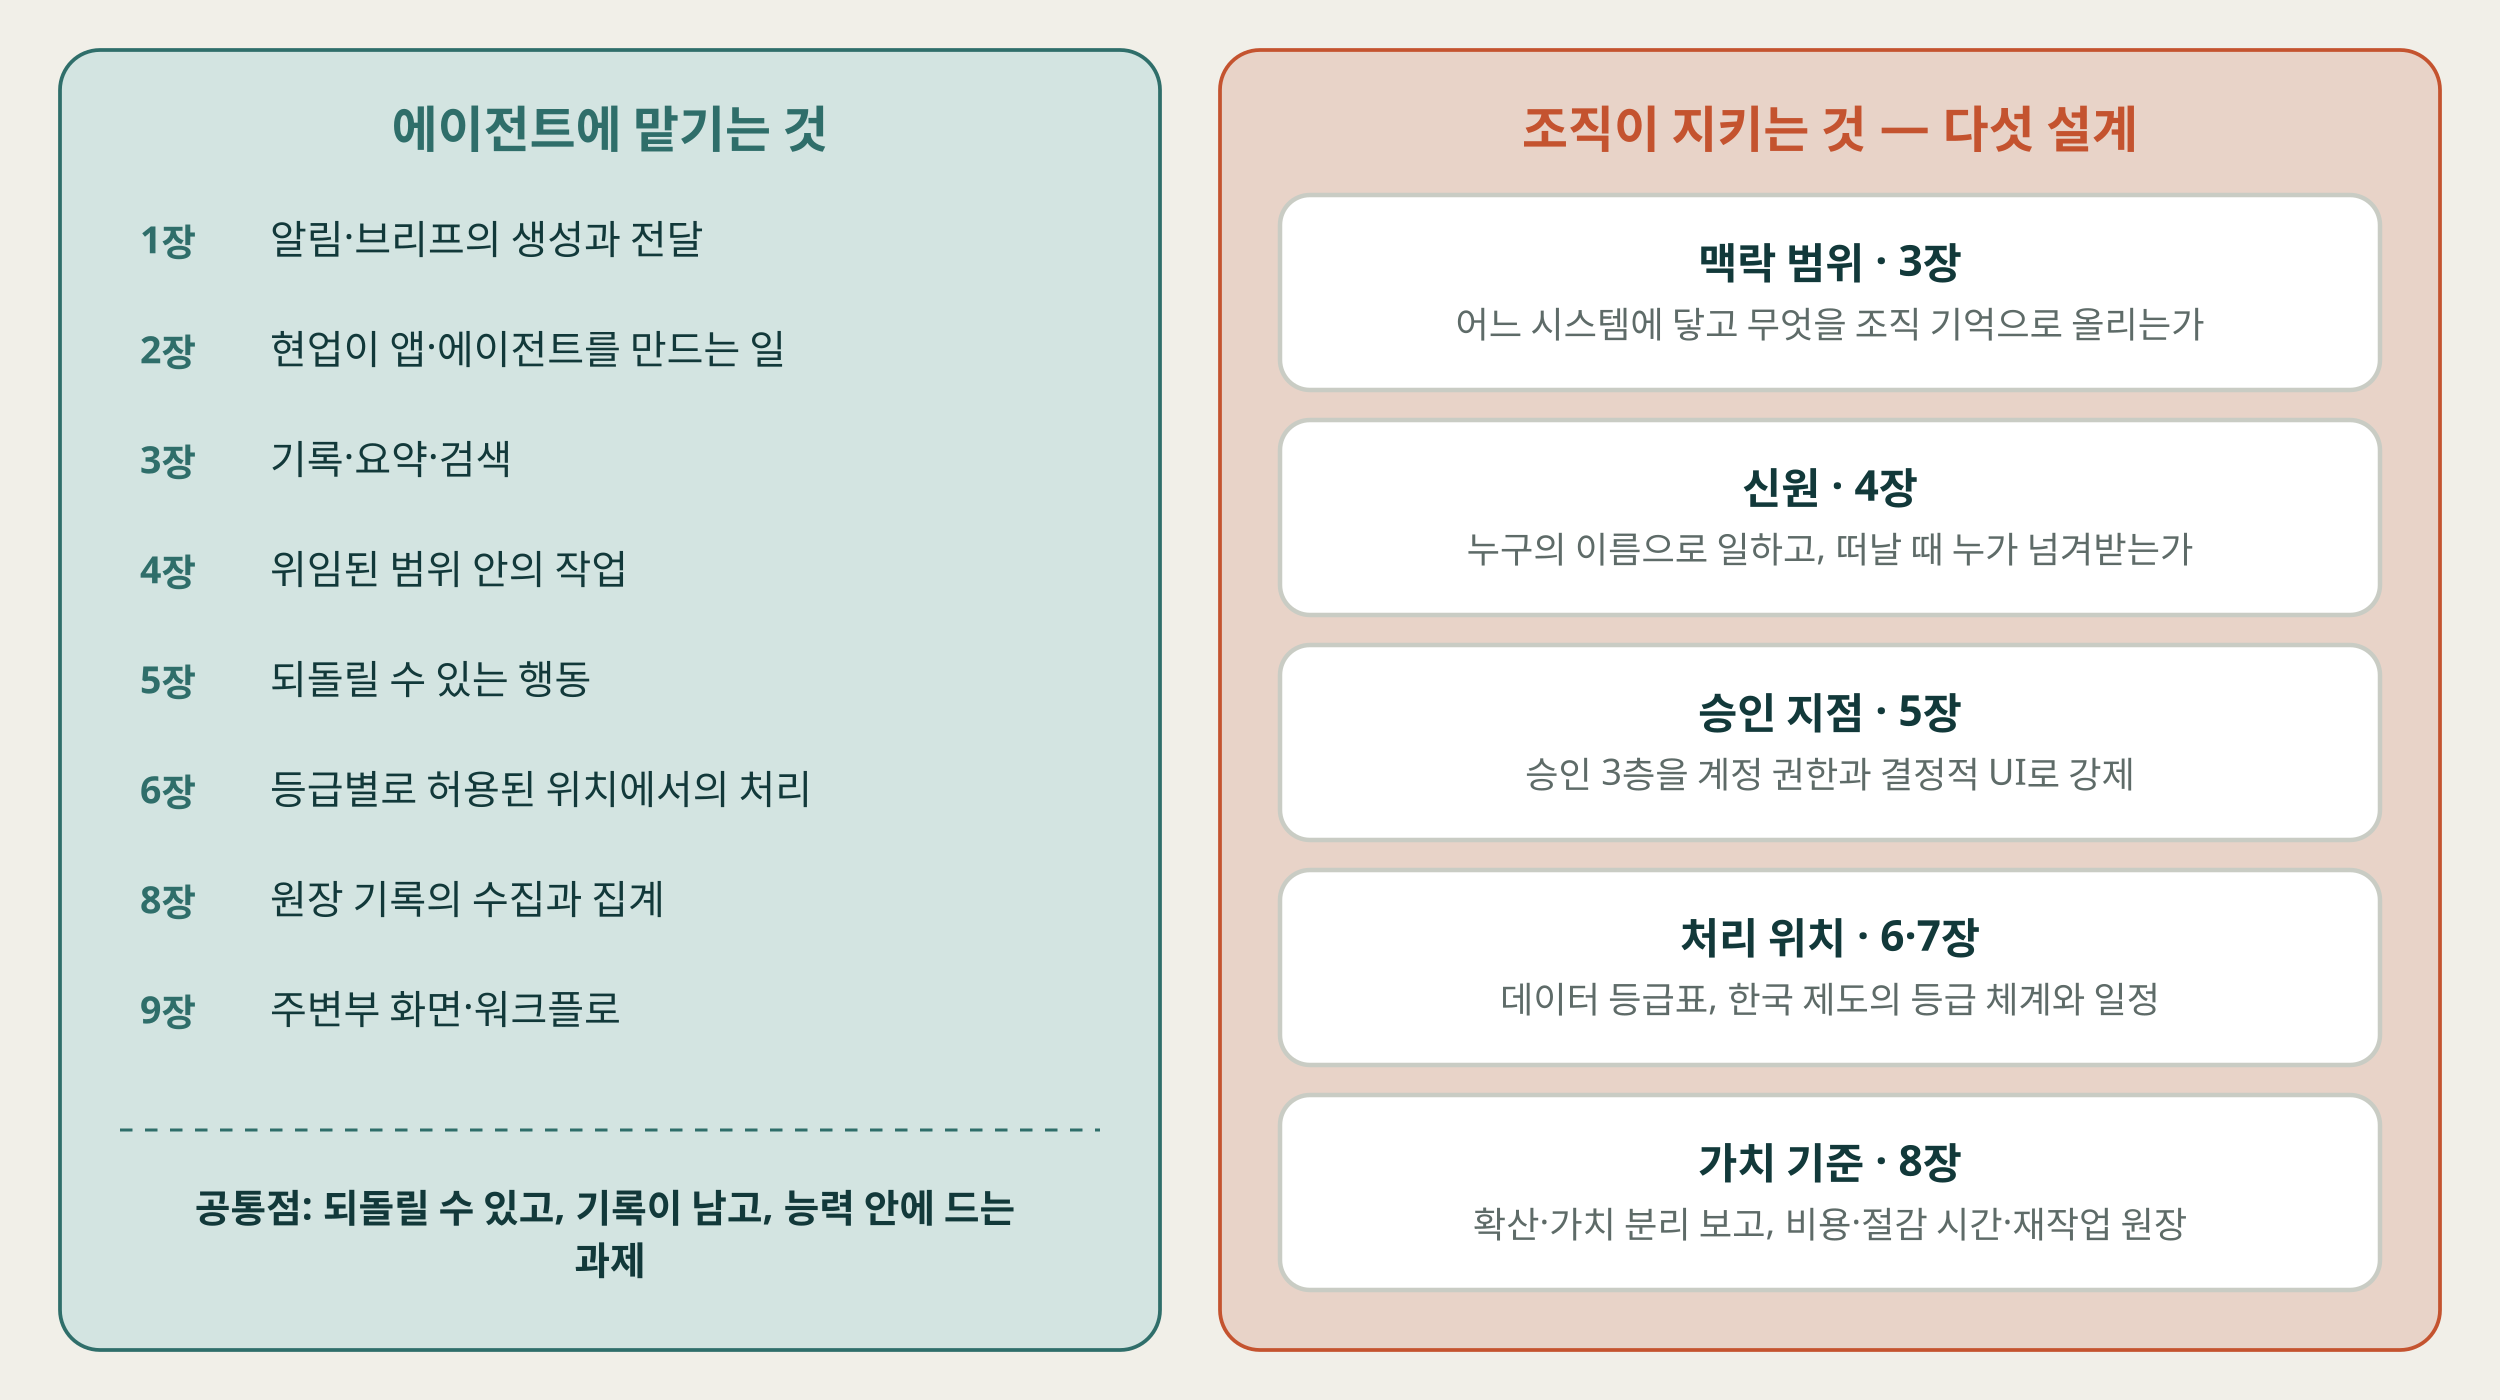
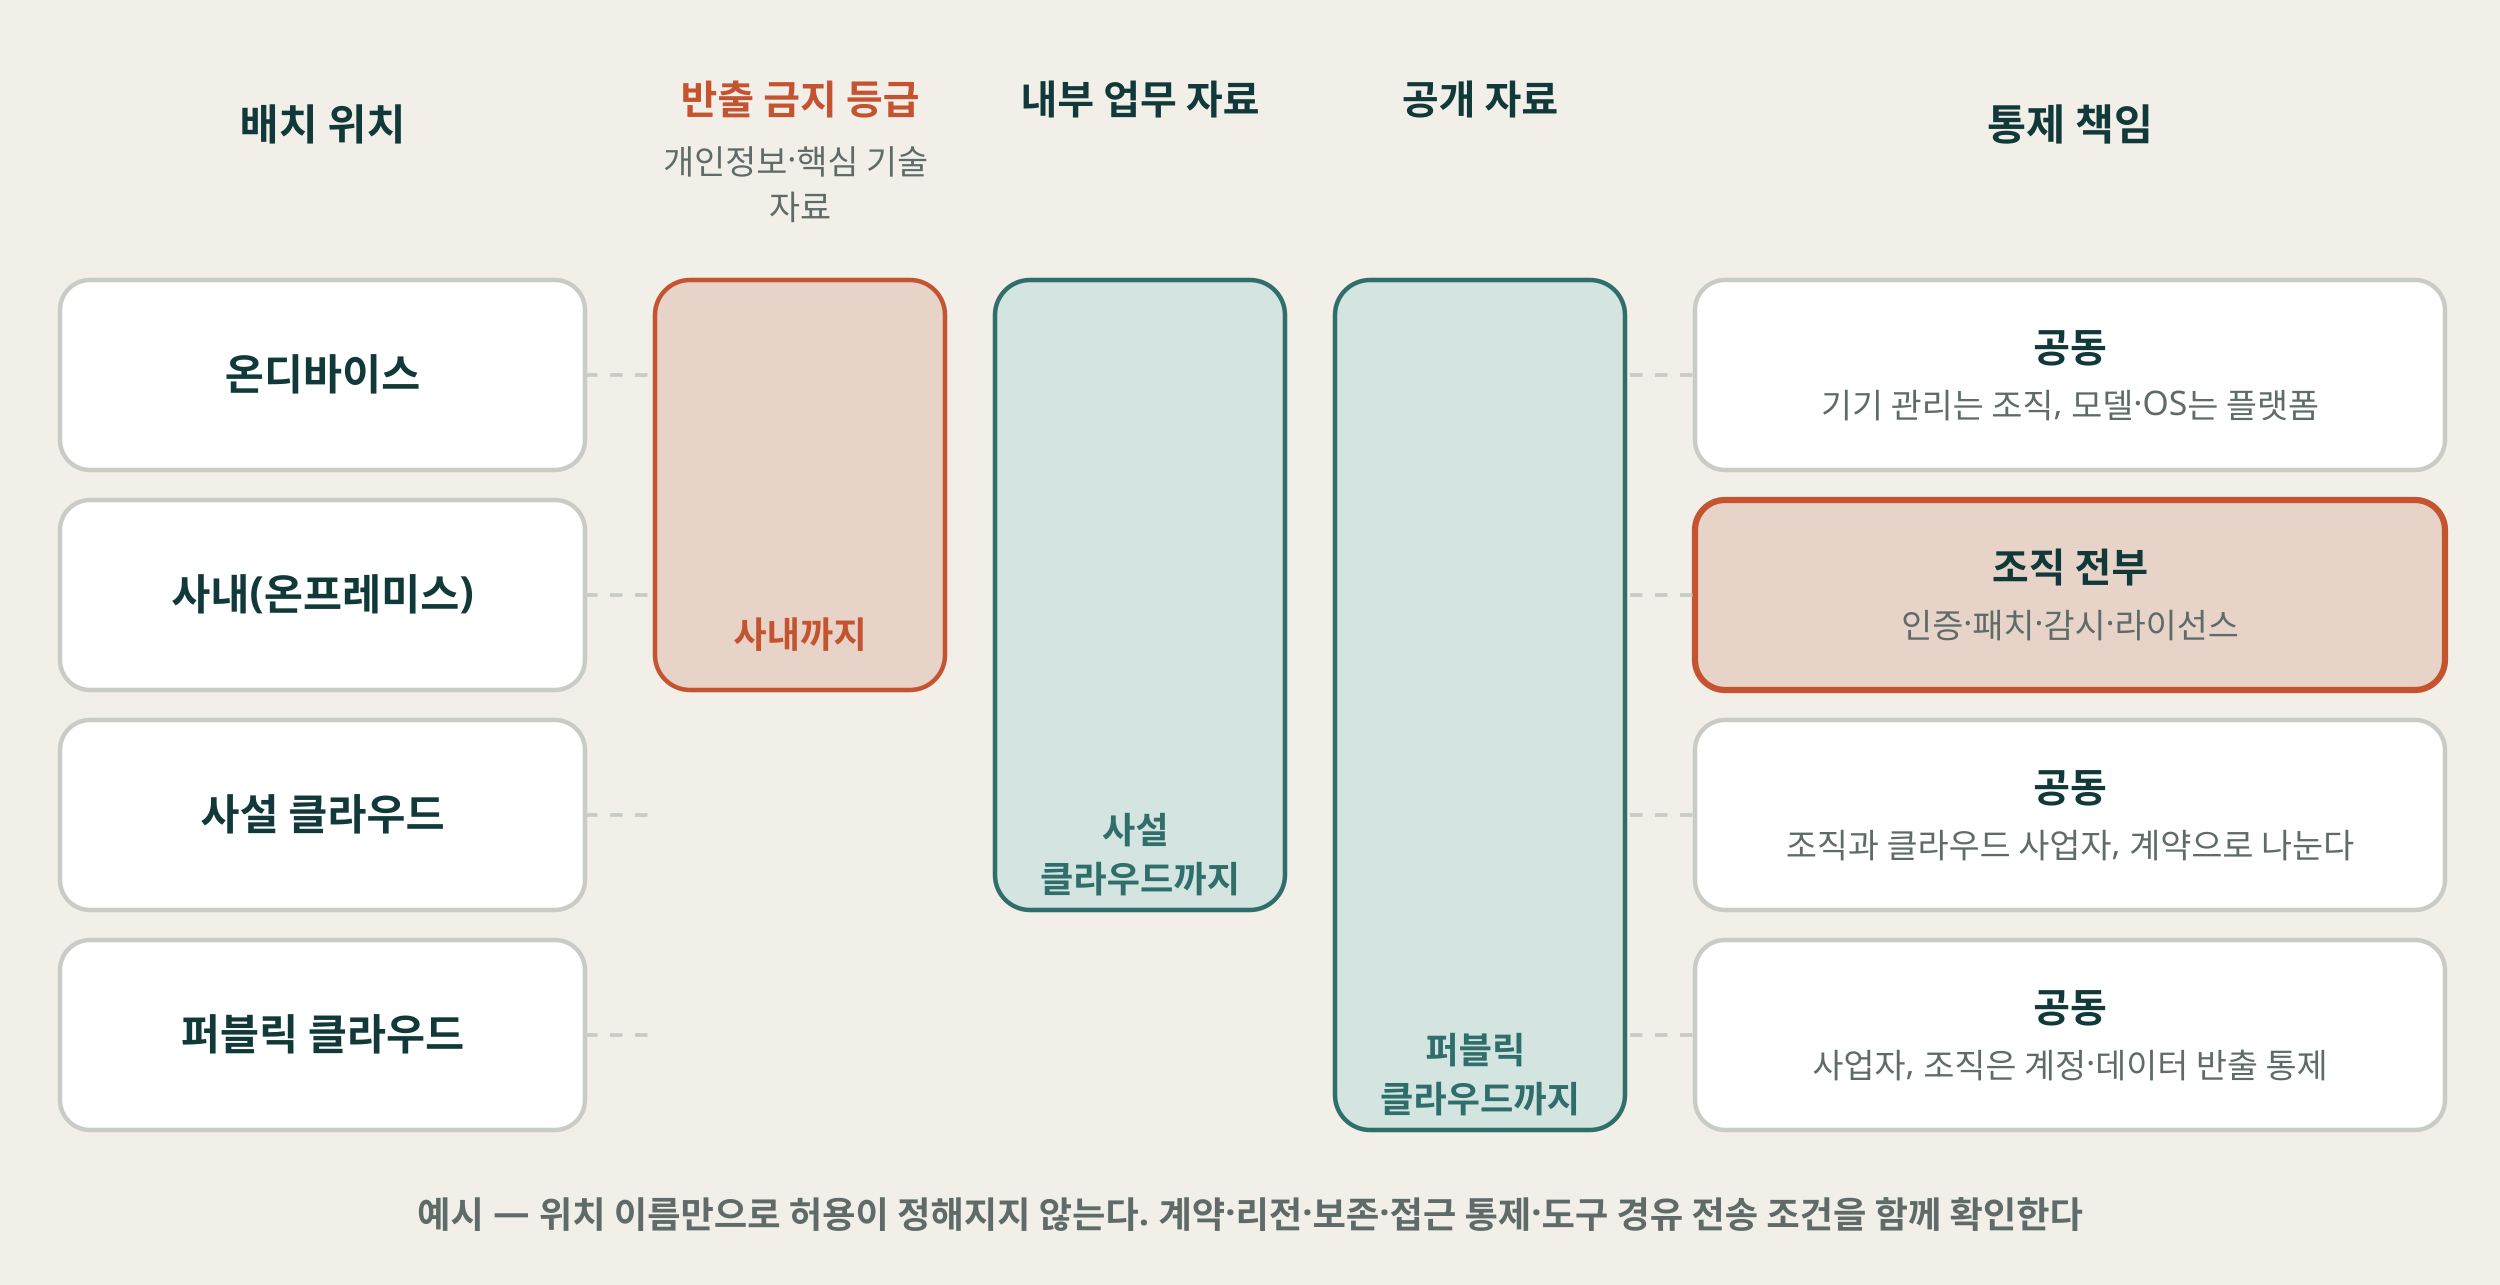
- <svg xmlns="http://www.w3.org/2000/svg" viewBox="0 0 1000 560" role="img" aria-label="맡길 것과 지킬 것" font-family="Pretendard,'Apple SD Gothic Neo','Noto Sans KR',sans-serif">
+ <svg xmlns="http://www.w3.org/2000/svg" viewBox="0 0 1000 514" role="img" aria-label="데이터 등급에서 배치 위치로" font-family="Pretendard,'Apple SD Gothic Neo','Noto Sans KR',sans-serif">
  <defs>
    <marker id="mi" viewBox="0 0 10 10" refX="9" refY="5" markerWidth="7" markerHeight="7" orient="auto-start-reverse">
      <path d="M0,0L10,5L0,10z" fill="#12393A" />
    </marker>
    <marker id="mc" viewBox="0 0 10 10" refX="9" refY="5" markerWidth="8" markerHeight="8" orient="auto-start-reverse">
      <path d="M0,0L10,5L0,10z" fill="#C4532F" />
    </marker>
  </defs>
-   <rect width="1000" height="560" fill="#F1EFE8" />
-   <rect x="24" y="20" width="440" height="520" rx="16" fill="#D3E4E1" stroke="#2F6E6A" stroke-width="1.5" />
-   <text fill="#2F6E6A" font-size="20" font-weight="700" text-anchor="middle" dominant-baseline="middle">
-     <tspan x="244.0" y="52.0">에이전트에 맡기는 것</tspan>
+   <rect width="1000" height="514" fill="#F1EFE8" />
+   <text fill="#12393A" font-size="17" font-weight="700" text-anchor="middle" dominant-baseline="middle">
+     <tspan x="129.0" y="50.0">배치 위치</tspan>
  </text>
-   <text fill="#2F6E6A" font-size="15" font-weight="700" text-anchor="start" dominant-baseline="middle">
-     <tspan x="56.0" y="96.0">1장</tspan>
+   <text fill="#12393A" font-size="17" font-weight="700" text-anchor="middle" dominant-baseline="middle">
+     <tspan x="828.0" y="50.0">통제 책임</tspan>
  </text>
-   <text fill="#12393A" font-size="16" font-weight="400" text-anchor="start" dominant-baseline="middle">
-     <tspan x="108.0" y="96.0">알림·브리프의 생성과 전달</tspan>
+   <text fill="#C4532F" font-size="16" font-weight="700" text-anchor="middle" dominant-baseline="middle">
+     <tspan x="320.0" y="40.0">반출 금지 등급</tspan>
  </text>
-   <text fill="#2F6E6A" font-size="15" font-weight="700" text-anchor="start" dominant-baseline="middle">
-     <tspan x="56.0" y="140.0">2장</tspan>
+   <text fill="#5E6B68" font-size="13.5" font-weight="400" text-anchor="middle" dominant-baseline="middle">
+     <tspan x="320.0" y="64.9">개인정보·핵심 기술</tspan>
+     <tspan x="320.0" y="83.1">자료</tspan>
  </text>
-   <text fill="#12393A" font-size="16" font-weight="400" text-anchor="start" dominant-baseline="middle">
-     <tspan x="108.0" y="140.0">현업이 앱·에이전트를 만드는 일</tspan>
+   <rect x="262" y="112" width="116" height="164" rx="14" fill="#E8D3C8" stroke="#C4532F" stroke-width="1.8" />
+   <text fill="#C4532F" font-size="14.5" font-weight="700" text-anchor="middle" dominant-baseline="middle">
+     <tspan x="320.0" y="254.0">사내까지</tspan>
  </text>
-   <text fill="#2F6E6A" font-size="15" font-weight="700" text-anchor="start" dominant-baseline="middle">
-     <tspan x="56.0" y="184.0">3장</tspan>
+   <text fill="#12393A" font-size="16" font-weight="700" text-anchor="middle" dominant-baseline="middle">
+     <tspan x="456.0" y="40.0">내부 업무 자료</tspan>
  </text>
-   <text fill="#12393A" font-size="16" font-weight="400" text-anchor="start" dominant-baseline="middle">
-     <tspan x="108.0" y="184.0">기록·요약·검색</tspan>
+   <rect x="398" y="112" width="116" height="252" rx="14" fill="#D3E4E1" stroke="#2F6E6A" stroke-width="1.8" />
+   <text fill="#2F6E6A" font-size="14.5" font-weight="700" text-anchor="middle" dominant-baseline="middle">
+     <tspan x="456.0" y="332.2">사설</tspan>
+     <tspan x="456.0" y="351.8">클라우드까지</tspan>
  </text>
-   <text fill="#2F6E6A" font-size="15" font-weight="700" text-anchor="start" dominant-baseline="middle">
-     <tspan x="56.0" y="228.0">4장</tspan>
+   <text fill="#12393A" font-size="16" font-weight="700" text-anchor="middle" dominant-baseline="middle">
+     <tspan x="592.0" y="40.0">공개 자료</tspan>
  </text>
-   <text fill="#12393A" font-size="16" font-weight="400" text-anchor="start" dominant-baseline="middle">
-     <tspan x="108.0" y="228.0">위임된 범위 안의 작업</tspan>
+   <rect x="534" y="112" width="116" height="340" rx="14" fill="#D3E4E1" stroke="#2F6E6A" stroke-width="1.8" />
+   <text fill="#2F6E6A" font-size="14.5" font-weight="700" text-anchor="middle" dominant-baseline="middle">
+     <tspan x="592.0" y="420.2">퍼블릭</tspan>
+     <tspan x="592.0" y="439.8">클라우드까지</tspan>
  </text>
-   <text fill="#2F6E6A" font-size="15" font-weight="700" text-anchor="start" dominant-baseline="middle">
-     <tspan x="56.0" y="272.0">5장</tspan>
+   <rect x="24" y="112" width="210" height="76" rx="12" fill="#FFFFFF" stroke="#C9CCC4" stroke-width="1.8" />
+   <text x="129.0" y="155.9" fill="#12393A" font-size="17" font-weight="700" text-anchor="middle">온디바이스</text>
+   <rect x="678" y="112" width="300" height="76" rx="12" fill="#FFFFFF" stroke="#C9CCC4" stroke-width="1.8" />
+   <text x="828.0" y="144.8" fill="#12393A" font-size="16" font-weight="700" text-anchor="middle">공동</text>
+   <text x="828.0" y="167.1" fill="#5E6B68" font-size="13.5" font-weight="400" text-anchor="middle">기기 관리는 조직, 모델·OS는 플랫폼</text>
+   <line x1="234" y1="150.0" x2="260" y2="150.0" stroke="#C9CCC4" stroke-width="1.5" stroke-dasharray="5 5" />
+   <line x1="652" y1="150.0" x2="678" y2="150.0" stroke="#C9CCC4" stroke-width="1.5" stroke-dasharray="5 5" />
+   <rect x="24" y="200" width="210" height="76" rx="12" fill="#FFFFFF" stroke="#C9CCC4" stroke-width="1.8" />
+   <text x="129.0" y="243.9" fill="#12393A" font-size="17" font-weight="700" text-anchor="middle">사내(온프레미스)</text>
+   <rect x="678" y="200" width="300" height="76" rx="12" fill="#E8D3C8" stroke="#C4532F" stroke-width="2.5" />
+   <text x="828.0" y="232.8" fill="#12393A" font-size="16" font-weight="700" text-anchor="middle">조직 전부</text>
+   <text x="828.0" y="255.1" fill="#5E6B68" font-size="13.5" font-weight="400" text-anchor="middle">인증·패치·감시·라이선스</text>
+   <line x1="234" y1="238.0" x2="260" y2="238.0" stroke="#C9CCC4" stroke-width="1.5" stroke-dasharray="5 5" />
+   <line x1="652" y1="238.0" x2="678" y2="238.0" stroke="#C9CCC4" stroke-width="1.5" stroke-dasharray="5 5" />
+   <rect x="24" y="288" width="210" height="76" rx="12" fill="#FFFFFF" stroke="#C9CCC4" stroke-width="1.8" />
+   <text x="129.0" y="331.9" fill="#12393A" font-size="17" font-weight="700" text-anchor="middle">사설 클라우드</text>
+   <rect x="678" y="288" width="300" height="76" rx="12" fill="#FFFFFF" stroke="#C9CCC4" stroke-width="1.8" />
+   <text x="828.0" y="320.8" fill="#12393A" font-size="16" font-weight="700" text-anchor="middle">공동</text>
+   <text x="828.0" y="343.1" fill="#5E6B68" font-size="13.5" font-weight="400" text-anchor="middle">조직과 클라우드 사업자, 계약으로 나눈다</text>
+   <line x1="234" y1="326.0" x2="260" y2="326.0" stroke="#C9CCC4" stroke-width="1.5" stroke-dasharray="5 5" />
+   <line x1="652" y1="326.0" x2="678" y2="326.0" stroke="#C9CCC4" stroke-width="1.5" stroke-dasharray="5 5" />
+   <rect x="24" y="376" width="210" height="76" rx="12" fill="#FFFFFF" stroke="#C9CCC4" stroke-width="1.8" />
+   <text x="129.0" y="419.9" fill="#12393A" font-size="17" font-weight="700" text-anchor="middle">퍼블릭 클라우드</text>
+   <rect x="678" y="376" width="300" height="76" rx="12" fill="#FFFFFF" stroke="#C9CCC4" stroke-width="1.8" />
+   <text x="828.0" y="408.8" fill="#12393A" font-size="16" font-weight="700" text-anchor="middle">공동</text>
+   <text x="828.0" y="431.1" fill="#5E6B68" font-size="13.5" font-weight="400" text-anchor="middle">사업자, 조직은 계정·데이터 반출 통제</text>
+   <line x1="234" y1="414.0" x2="260" y2="414.0" stroke="#C9CCC4" stroke-width="1.5" stroke-dasharray="5 5" />
+   <line x1="652" y1="414.0" x2="678" y2="414.0" stroke="#C9CCC4" stroke-width="1.5" stroke-dasharray="5 5" />
+   <text fill="#5E6B68" font-size="14.5" font-weight="700" text-anchor="middle" dominant-baseline="middle">
+     <tspan x="500.0" y="486.0">예시 — 위치 이름만으로 허용이 정해지지 않는다. 계약·리전·보존·접근 통제·도구 경유 전송 조건을 함께 확인한다</tspan>
  </text>
-   <text fill="#12393A" font-size="16" font-weight="400" text-anchor="start" dominant-baseline="middle">
-     <tspan x="108.0" y="272.0">되돌릴 수 있는 행동</tspan>
-   </text>
-   <text fill="#2F6E6A" font-size="15" font-weight="700" text-anchor="start" dominant-baseline="middle">
-     <tspan x="56.0" y="316.0">6장</tspan>
-   </text>
-   <text fill="#12393A" font-size="16" font-weight="400" text-anchor="start" dominant-baseline="middle">
-     <tspan x="108.0" y="316.0">등급별로 허용된 위치에서의 처리</tspan>
-   </text>
-   <text fill="#2F6E6A" font-size="15" font-weight="700" text-anchor="start" dominant-baseline="middle">
-     <tspan x="56.0" y="360.0">8장</tspan>
-   </text>
-   <text fill="#12393A" font-size="16" font-weight="400" text-anchor="start" dominant-baseline="middle">
-     <tspan x="108.0" y="360.0">원장 기록의 수집과 집계</tspan>
-   </text>
-   <text fill="#2F6E6A" font-size="15" font-weight="700" text-anchor="start" dominant-baseline="middle">
-     <tspan x="56.0" y="404.0">9장</tspan>
-   </text>
-   <text fill="#12393A" font-size="16" font-weight="400" text-anchor="start" dominant-baseline="middle">
-     <tspan x="108.0" y="404.0">주변부 화면·워크플로</tspan>
-   </text>
-   <line x1="48" y1="452" x2="440" y2="452" stroke="#2F6E6A" stroke-width="1.2" stroke-dasharray="5 5" />
-   <text fill="#12393A" font-size="15.5" font-weight="700" text-anchor="middle" dominant-baseline="middle">
-     <tspan x="244.0" y="483.5">공통점: 되돌릴 수 있고, 기록이 남고, 능력 안에 드는</tspan>
-     <tspan x="244.0" y="504.5">과제</tspan>
-   </text>
-   <rect x="488" y="20" width="488" height="520" rx="16" fill="#E8D3C8" stroke="#C4532F" stroke-width="1.5" />
-   <text fill="#C4532F" font-size="20" font-weight="700" text-anchor="middle" dominant-baseline="middle">
-     <tspan x="732.0" y="52.0">조직이 지키는 것 — 다섯 설계</tspan>
-   </text>
-   <rect x="512" y="78" width="440" height="78" rx="12" fill="#FFFFFF" stroke="#C9CCC4" stroke-width="1.8" />
-   <text x="732.0" y="111.5" fill="#12393A" font-size="17" font-weight="700" text-anchor="middle">맥락 범위 · 3장</text>
-   <text x="732.0" y="135.1" fill="#5E6B68" font-size="14.5" font-weight="400" text-anchor="middle">어느 시스템에 닿고 무엇을 조직 기억으로 올리는가</text>
-   <rect x="512" y="168" width="440" height="78" rx="12" fill="#FFFFFF" stroke="#C9CCC4" stroke-width="1.8" />
-   <text x="732.0" y="201.5" fill="#12393A" font-size="17" font-weight="700" text-anchor="middle">신원 · 4장</text>
-   <text x="732.0" y="225.1" fill="#5E6B68" font-size="14.5" font-weight="400" text-anchor="middle">누구의 이름으로 일하고, 떠날 때 누가 넘겨받는가</text>
-   <rect x="512" y="258" width="440" height="78" rx="12" fill="#FFFFFF" stroke="#C9CCC4" stroke-width="1.8" />
-   <text x="732.0" y="291.5" fill="#12393A" font-size="17" font-weight="700" text-anchor="middle">승인 지점 · 5장</text>
-   <text x="732.0" y="315.1" fill="#5E6B68" font-size="14.5" font-weight="400" text-anchor="middle">승인 3층을 계정 권한과 결정적 UI로 강제</text>
-   <rect x="512" y="348" width="440" height="78" rx="12" fill="#FFFFFF" stroke="#C9CCC4" stroke-width="1.8" />
-   <text x="732.0" y="381.5" fill="#12393A" font-size="17" font-weight="700" text-anchor="middle">처리 위치 · 6·7장</text>
-   <text x="732.0" y="405.1" fill="#5E6B68" font-size="14.5" font-weight="400" text-anchor="middle">데이터 등급표, 한국 제도의 등급 체계와 일정</text>
-   <rect x="512" y="438" width="440" height="78" rx="12" fill="#FFFFFF" stroke="#C9CCC4" stroke-width="1.8" />
-   <text x="732.0" y="471.5" fill="#12393A" font-size="17" font-weight="700" text-anchor="middle">가치 기준 · 8장</text>
-   <text x="732.0" y="495.1" fill="#5E6B68" font-size="14.5" font-weight="400" text-anchor="middle">확산·가치 분리 보고, 비용·절감 시간·재작업 원장</text>
</svg>
